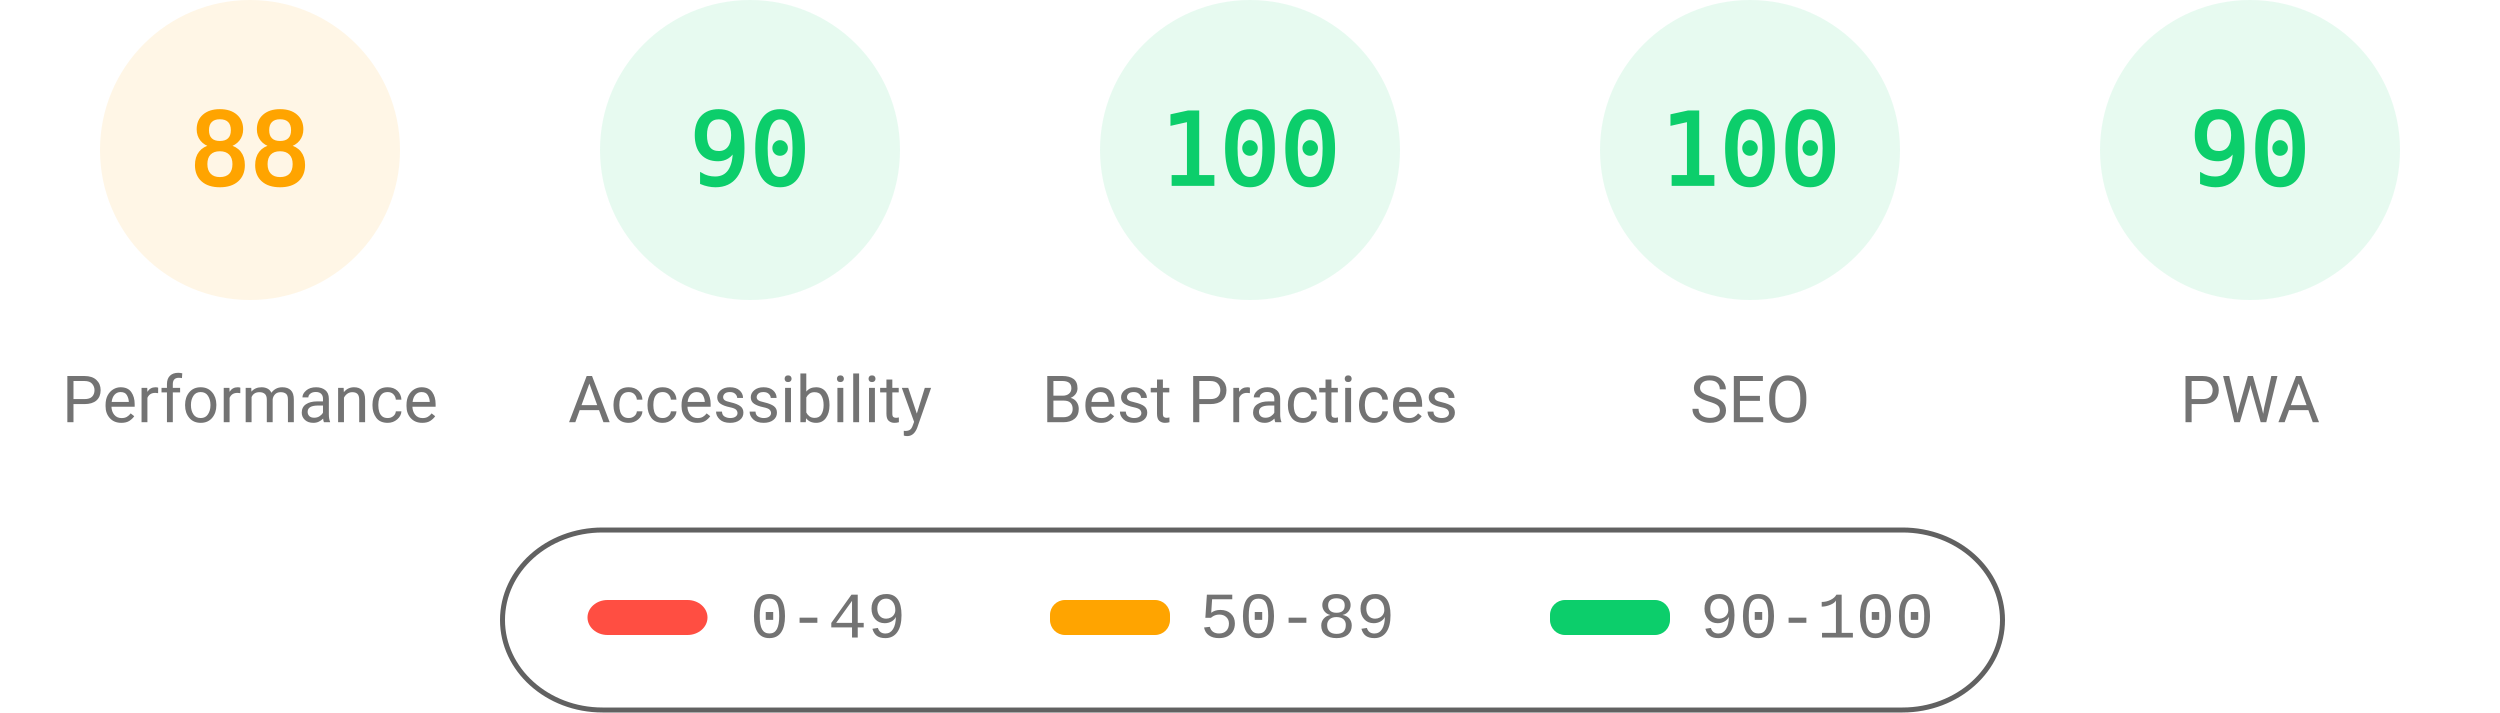
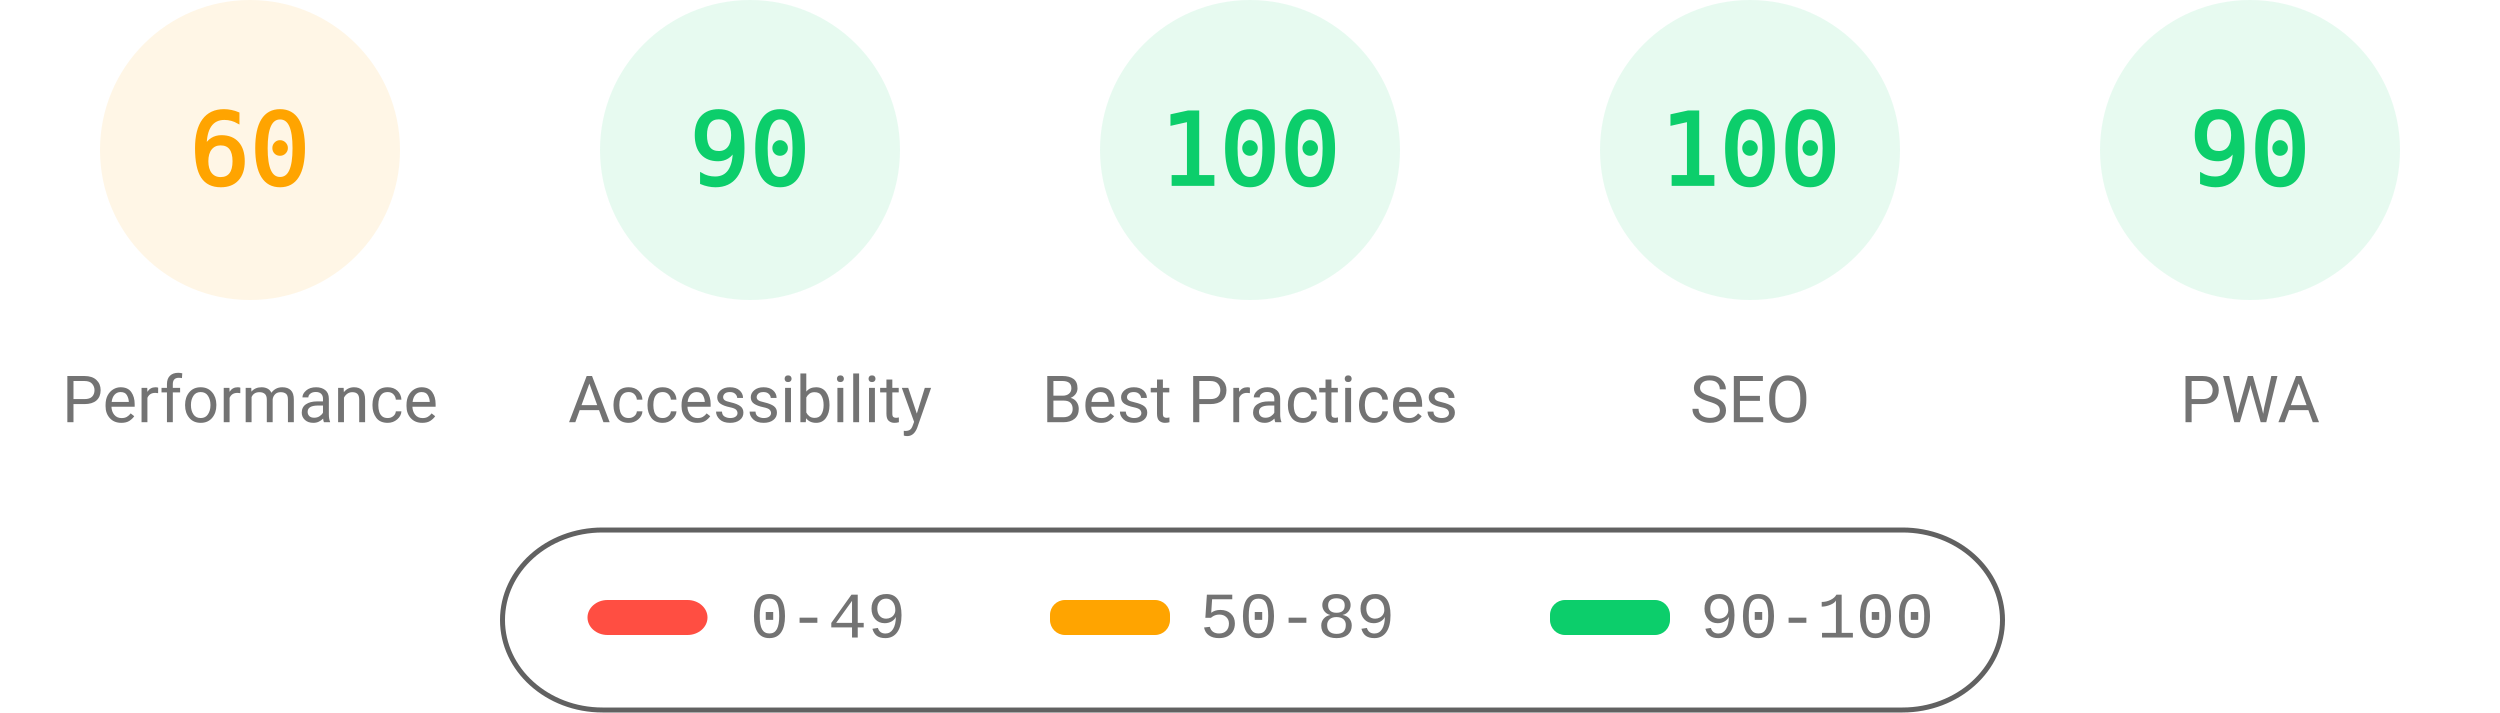
<svg xmlns="http://www.w3.org/2000/svg" fill="none" width="1000" height="285">
  <style>.gauge-base{opacity:.1}.gauge-arc{fill:none;animation-delay:250ms;stroke-linecap:round;transform:rotate(-90deg);transform-origin:100px 60px;animation:load-gauge 1s ease forwards}.guage-text{font-size:40px;font-family:monospace;text-align:center}.guage-red{color:#ff4e42;fill:#ff4e42;stroke:#ff4e42}.guage-orange{color:#ffa400;fill:#ffa400;stroke:#ffa400}.guage-green{color:#0cce6b;fill:#0cce6b;stroke:#0cce6b}.guage-undefined{color:#5c5c5c;fill:#5c5c5c;stroke:#5c5c5c}.guage-title{color:#737373;fill:#737373;stroke:none;font-size:26px;line-height:26px;font-family:Roboto,Halvetica,Arial,sans-serif}@keyframes load-gauge{from{stroke-dasharray:0 352.858}}</style>
  <svg class="guage-div guage-perf guage-orange" viewBox="0 0 200 200" width="200" height="200">
    <circle class="gauge-base" r="56" cx="100" cy="60" stroke-width="8" />
-     <circle class="gauge-arc guage-arc-1" r="56" cx="100" cy="60" stroke-width="8" style="stroke-dasharray:309.635,351.858" />
-     <text class="guage-text" x="100" y="60" alignment-baseline="central" dominant-baseline="central" text-anchor="middle">88</text>
+     <circle class="gauge-arc guage-arc-1" r="56" cx="100" cy="60" stroke-width="8" style="stroke-dasharray:211.115,351.858" />
+     <text class="guage-text" x="100" y="60" alignment-baseline="central" dominant-baseline="central" text-anchor="middle">60</text>
    <text class="guage-title" x="100" y="160" alignment-baseline="central" dominant-baseline="central" text-anchor="middle">Performance</text>
  </svg>
  <svg class="guage-div guage-acc guage-green" viewBox="0 0 200 200" width="200" height="200" x="200">
    <circle class="gauge-base" r="56" cx="100" cy="60" stroke-width="8" />
    <circle class="gauge-arc guage-arc-2" r="56" cx="100" cy="60" stroke-width="8" style="stroke-dasharray:316.672,351.858" />
    <text class="guage-text" x="100" y="60" alignment-baseline="central" dominant-baseline="central" text-anchor="middle">90</text>
    <text class="guage-title" x="100" y="160" alignment-baseline="central" dominant-baseline="central" text-anchor="middle">Accessibility</text>
  </svg>
  <svg class="guage-div guage-best guage-green" viewBox="0 0 200 200" width="200" height="200" x="400">
    <circle class="gauge-base" r="56" cx="100" cy="60" stroke-width="8" />
    <circle class="gauge-arc guage-arc-3" r="56" cx="100" cy="60" stroke-width="8" style="stroke-dasharray:351.858,351.858" />
    <text class="guage-text" x="100" y="60" alignment-baseline="central" dominant-baseline="central" text-anchor="middle">100</text>
    <text class="guage-title" x="100" y="160" alignment-baseline="central" dominant-baseline="central" text-anchor="middle">Best Practices</text>
  </svg>
  <svg class="guage-div guage-seo guage-green" viewBox="0 0 200 200" width="200" height="200" x="600">
    <circle class="gauge-base" r="56" cx="100" cy="60" stroke-width="8" />
    <circle class="gauge-arc guage-arc-4" r="56" cx="100" cy="60" stroke-width="8" style="stroke-dasharray:351.858,351.858" />
    <text class="guage-text" x="100" y="60" alignment-baseline="central" dominant-baseline="central" text-anchor="middle">100</text>
    <text class="guage-title" x="100" y="160" alignment-baseline="central" dominant-baseline="central" text-anchor="middle">SEO</text>
  </svg>
  <svg class="guage-div guage-pwa guage-green" viewBox="0 0 200 200" width="200" height="200" x="800">
    <circle class="gauge-base" r="56" cx="100" cy="60" stroke-width="8" />
    <circle class="gauge-arc guage-arc-4" r="56" cx="100" cy="60" stroke-width="8" style="stroke-dasharray:316.672,351.858" />
    <text class="guage-text" x="100" y="60" alignment-baseline="central" dominant-baseline="central" text-anchor="middle">90</text>
    <text class="guage-title" x="100" y="160" alignment-baseline="central" dominant-baseline="central" text-anchor="middle">PWA</text>
  </svg>
  <svg width="604" height="76" x="200" y="210">
    <path fill="none" id="canvas_background" d="M-1-1h604v80H-1z" />
    <rect fill-opacity="0" stroke="#616161" stroke-width="2" rx="40" id="svg_2" height="72" width="600" y="2" x="1" fill="#000" />
    <rect stroke="#000" rx="8" id="svg_3" height="14" width="48" y="30" x="35" stroke-opacity="null" stroke-width="0" fill="#ff4e42" />
    <rect stroke="#000" rx="6" id="svg_4" height="14" width="48" y="30" x="220" stroke-opacity="null" stroke-width="0" fill="#ffa400" />
    <rect stroke="#000" rx="6" id="svg_5" height="14" width="48" y="30" x="420" stroke-opacity="null" stroke-width="0" fill="#0cce6b" />
    <text xml:space="preserve" text-anchor="start" font-family="'Courier New', Courier, monospace" font-size="26" id="svg_6" y="45" x="100" stroke-opacity="null" stroke-width="0" stroke="#000" fill="#737373">0-49</text>
    <text xml:space="preserve" text-anchor="start" font-family="'Courier New', Courier, monospace" font-size="26" id="svg_7" y="45" x="280" stroke-opacity="null" stroke-width="0" stroke="#000" fill="#737373">50-89</text>
    <text xml:space="preserve" text-anchor="start" font-family="'Courier New', Courier, monospace" font-size="26" id="svg_8" y="45" x="480" stroke-opacity="null" stroke-width="0" stroke="#000" fill="#737373">90-100</text>
  </svg>
</svg>
